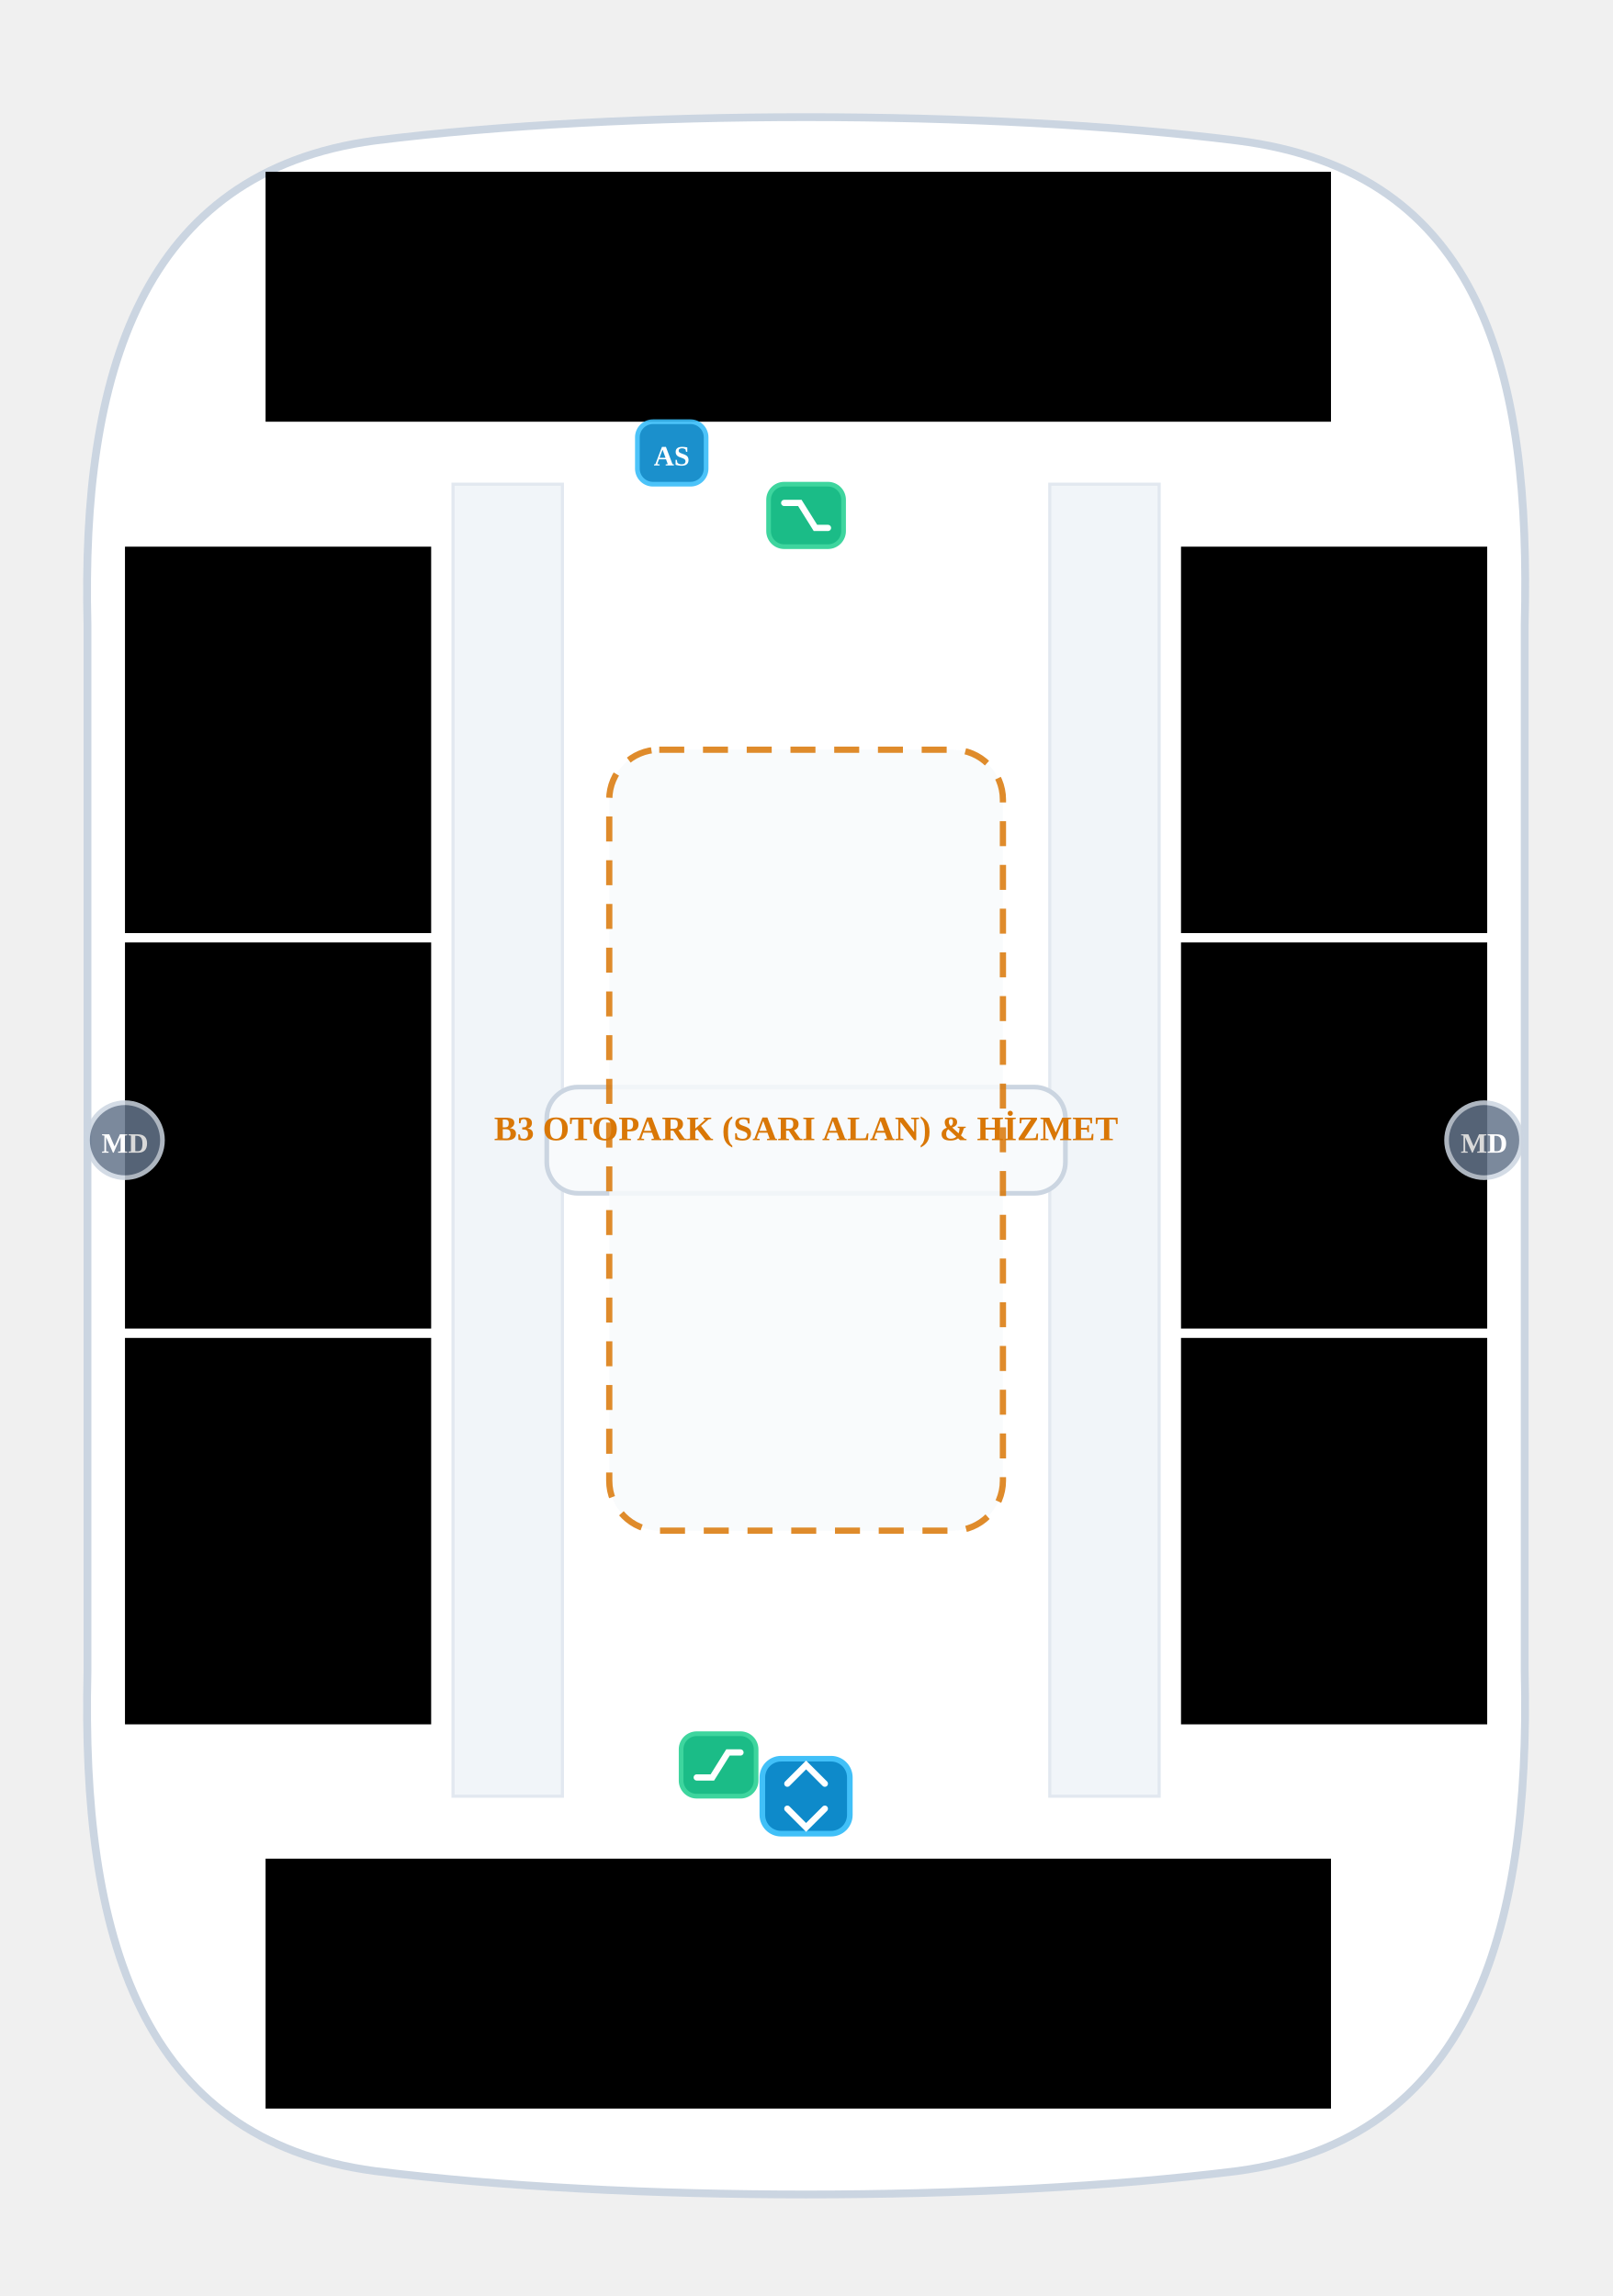
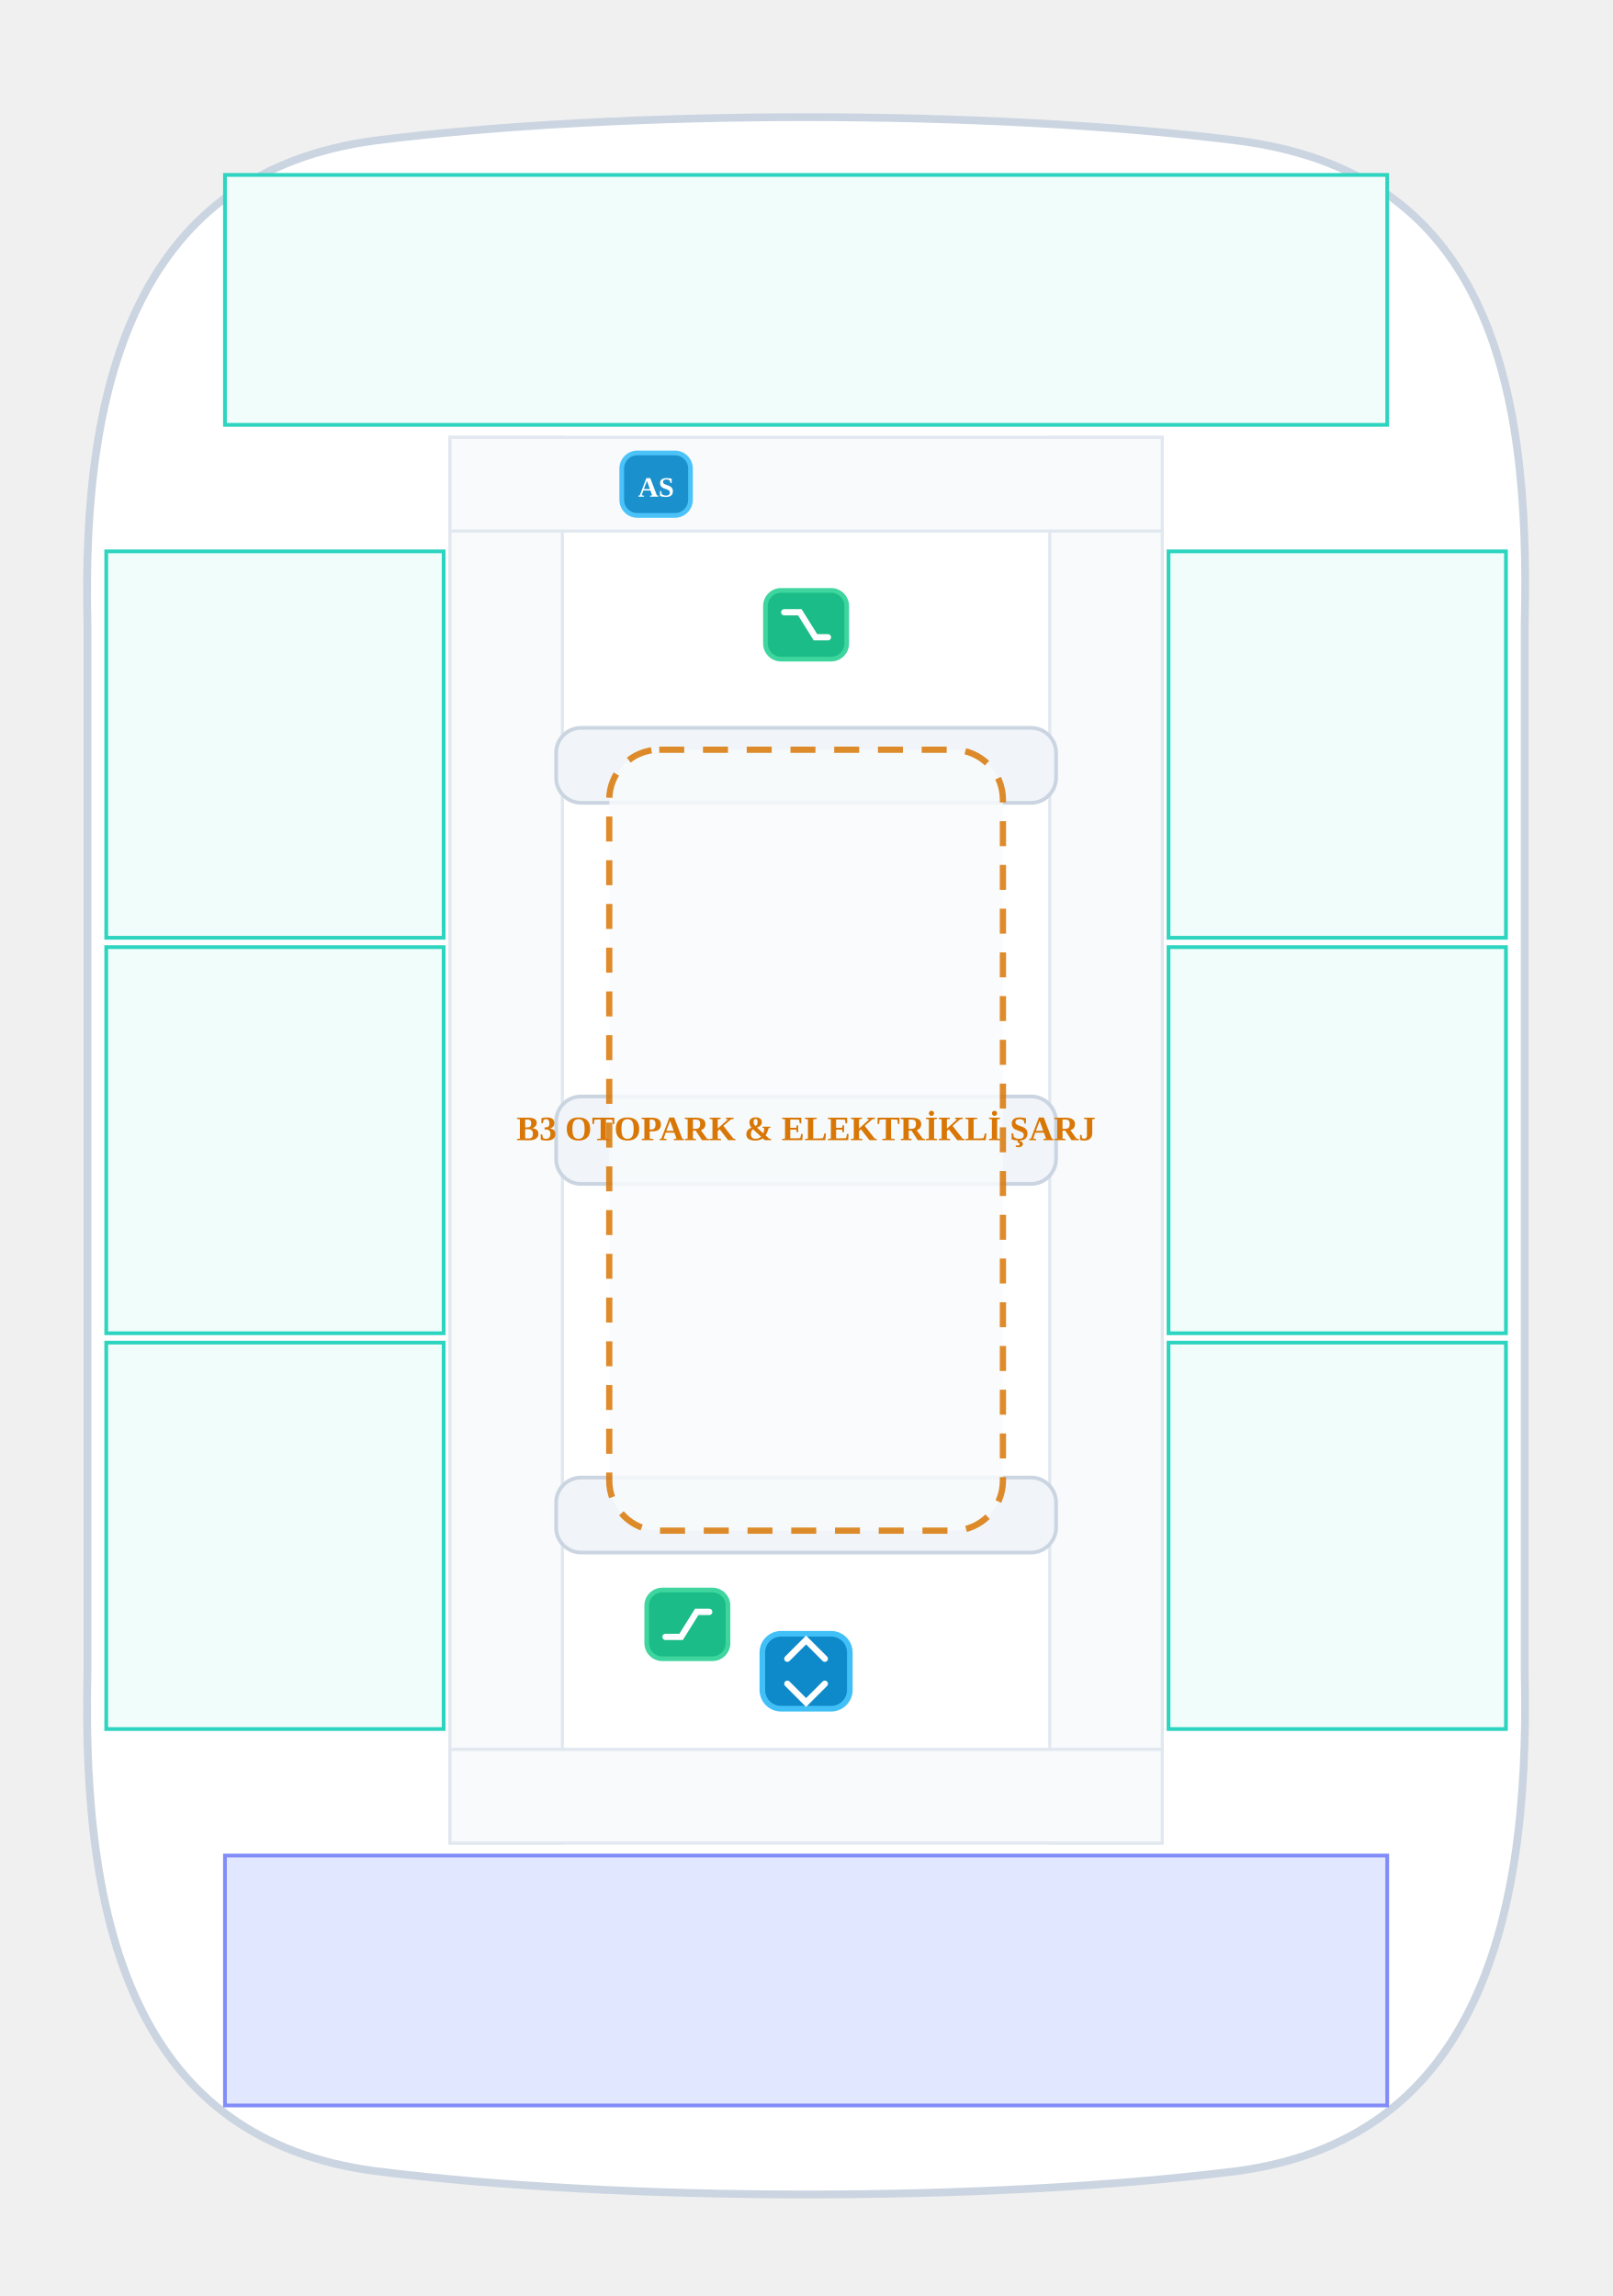
<svg xmlns="http://www.w3.org/2000/svg" viewBox="0 0 516 735" width="100%" height="100%" class="map__svg">
  <defs>
    <filter id="slab-shadow" x="-5%" y="-5%" width="110%" height="110%">
      <feDropShadow dx="0" dy="4" stdDeviation="6" flood-opacity="0.08" />
    </filter>
-     <linearGradient id="atriumGrad" x1="0%" y1="0%" x2="100%" y2="100%">
-       <stop offset="0%" stop-color="#f0f9ff" stop-opacity="0.95" />
-       <stop offset="100%" stop-color="#e0f2fe" stop-opacity="0.95" />
+     <linearGradient id="fountainWaterGrad" x1="0%" y1="0%" x2="100%" y2="100%">
+       <stop offset="0%" stop-color="#38bdf8" stop-opacity="0.5" />
+       <stop offset="100%" stop-color="#0284c7" stop-opacity="0.35" />
    </linearGradient>
-     <linearGradient id="fountainGrad" x1="0%" y1="0%" x2="100%" y2="100%">
-       <stop offset="0%" stop-color="#38bdf8" stop-opacity="0.35" />
-       <stop offset="100%" stop-color="#0284c7" stop-opacity="0.25" />
+     <linearGradient id="atriumVoidGrad" x1="0%" y1="0%" x2="100%" y2="100%">
+       <stop offset="0%" stop-color="#f8fafc" stop-opacity="0.95" />
+       <stop offset="100%" stop-color="#f1f5f9" stop-opacity="0.95" />
    </linearGradient>
  </defs>
  <g id="FloorSlab" class="map__slab">
    <path id="slab_outer_1" class="slab corridor-path" d="M 120 45 C 200 35, 316 35, 396 45 C 475 55, 490 120, 488 200 L 488 535 C 490 620, 470 685, 396 695 C 316 705, 200 705, 120 695 C 45 685, 26 620, 28 535 L 28 200 C 26 120, 45 55, 120 45 Z" fill="#ffffff" stroke="#cbd5e1" stroke-width="2.5" />
-     <path class="corridor-lane" d="M 145 155 L 180 155 L 180 575 L 145 575 Z" fill="#f1f5f9" stroke="#e2e8f0" stroke-width="1" />
-     <path class="corridor-lane" d="M 336 155 L 371 155 L 371 575 L 336 575 Z" fill="#f1f5f9" stroke="#e2e8f0" stroke-width="1" />
-     <rect x="175" y="348" width="166" height="34" rx="10" fill="#f8fafc" stroke="#cbd5e1" stroke-width="1.5" />
+     <path class="corridor-lane" d="M 144 140 L 180 140 L 180 590 L 144 590 Z" fill="#f8fafc" stroke="#e2e8f0" stroke-width="1" />
+     <path class="corridor-lane" d="M 336 140 L 372 140 L 372 590 L 336 590 Z" fill="#f8fafc" stroke="#e2e8f0" stroke-width="1" />
+     <path class="corridor-lane" d="M 144 140 L 372 140 L 372 170 L 144 170 Z" fill="#f8fafc" stroke="#e2e8f0" stroke-width="1" />
+     <path class="corridor-lane" d="M 144 560 L 372 560 L 372 590 L 144 590 Z" fill="#f8fafc" stroke="#e2e8f0" stroke-width="1" />
+     <rect x="178" y="233" width="160" height="24" rx="8" fill="#f1f5f9" stroke="#cbd5e1" stroke-width="1.2" />
+     <rect x="178" y="351" width="160" height="28" rx="8" fill="#f1f5f9" stroke="#cbd5e1" stroke-width="1.2" />
+     <rect x="178" y="473" width="160" height="24" rx="8" fill="#f1f5f9" stroke="#cbd5e1" stroke-width="1.2" />
  </g>
  <g id="FloorVoids">
    <rect x="195" y="240" width="126" height="250" rx="16" fill="#f8fafc" stroke="#d97706" stroke-width="2" stroke-dasharray="8 6" opacity="0.85" />
-     <text x="258" y="365" text-anchor="middle" fill="#d97706" font-size="11" font-weight="800">B3 OTOPARK (SARI ALAN) &amp; HİZMET</text>
+     <text x="258" y="365" text-anchor="middle" fill="#d97706" font-size="11" font-weight="800">B3 OTOPARK &amp; ELEKTRİKLİ ŞARJ</text>
  </g>
  <g id="FloorRooms">
-     <path id="room_1_1" class="room room--shop room--tenant g-service cat-service store-polygon" d="M 40.0 175.0 L 138.0 175.0 L 138.0 298.7 L 40.0 298.7 Z" fillRule="evenodd" data-id="store_1_1" />
-     <path id="room_1_2" class="room room--shop room--tenant g-service cat-service store-polygon" d="M 40.0 301.7 L 138.0 301.7 L 138.0 425.3 L 40.0 425.3 Z" fillRule="evenodd" data-id="store_1_2" />
-     <path id="room_1_3" class="room room--shop room--tenant g-service cat-service store-polygon" d="M 40.0 428.3 L 138.0 428.3 L 138.0 552.0 L 40.0 552.0 Z" fillRule="evenodd" data-id="store_1_3" />
-     <path id="room_1_4" class="room room--shop room--tenant g-service cat-service store-polygon" d="M 378.0 175.0 L 476.0 175.0 L 476.0 298.7 L 378.0 298.7 Z" fillRule="evenodd" data-id="store_1_4" />
-     <path id="room_1_5" class="room room--shop room--tenant g-service cat-service store-polygon" d="M 378.0 301.7 L 476.0 301.7 L 476.0 425.3 L 378.0 425.3 Z" fillRule="evenodd" data-id="store_1_5" />
-     <path id="room_1_6" class="room room--shop room--tenant g-service cat-service store-polygon" d="M 378.0 428.3 L 476.0 428.3 L 476.0 552.0 L 378.0 552.0 Z" fillRule="evenodd" data-id="store_1_6" />
-     <path id="room_1_7" class="room room--shop room--tenant g-service cat-service store-polygon" d="M 85.0 55.0 L 426.0 55.0 L 426.0 135.0 L 85.0 135.0 Z" fillRule="evenodd" data-id="store_1_7" />
-     <path id="room_1_8" class="room room--shop room--tenant g-tech cat-tech store-polygon" d="M 85.0 595.0 L 426.0 595.0 L 426.0 675.0 L 85.0 675.0 Z" fillRule="evenodd" data-id="store_1_8" />
+     <path id="room_1_1" class="room room--tenant g-service cat-service store-polygon" d="M 34.0 176.5 L 142.0 176.5 L 142.0 300.2 L 34.0 300.2 Z" fill="#f0fdfa" stroke="#2dd4bf" stroke-width="1.2" fillRule="evenodd" data-id="store_1_1" />
+     <path id="room_1_2" class="room room--tenant g-service cat-service store-polygon" d="M 34.0 303.2 L 142.0 303.2 L 142.0 426.8 L 34.0 426.8 Z" fill="#f0fdfa" stroke="#2dd4bf" stroke-width="1.2" fillRule="evenodd" data-id="store_1_2" />
+     <path id="room_1_3" class="room room--tenant g-service cat-service store-polygon" d="M 34.0 429.8 L 142.0 429.8 L 142.0 553.5 L 34.0 553.5 Z" fill="#f0fdfa" stroke="#2dd4bf" stroke-width="1.2" fillRule="evenodd" data-id="store_1_3" />
+     <path id="room_1_4" class="room room--tenant g-service cat-service store-polygon" d="M 374.0 176.5 L 482.0 176.5 L 482.0 300.2 L 374.0 300.2 Z" fill="#f0fdfa" stroke="#2dd4bf" stroke-width="1.2" fillRule="evenodd" data-id="store_1_4" />
+     <path id="room_1_5" class="room room--tenant g-service cat-service store-polygon" d="M 374.0 303.2 L 482.0 303.2 L 482.0 426.8 L 374.0 426.8 Z" fill="#f0fdfa" stroke="#2dd4bf" stroke-width="1.2" fillRule="evenodd" data-id="store_1_5" />
+     <path id="room_1_6" class="room room--tenant g-service cat-service store-polygon" d="M 374.0 429.8 L 482.0 429.8 L 482.0 553.5 L 374.0 553.5 Z" fill="#f0fdfa" stroke="#2dd4bf" stroke-width="1.2" fillRule="evenodd" data-id="store_1_6" />
+     <path id="room_1_7" class="room room--tenant g-service cat-service store-polygon" d="M 72.0 56.0 L 444.0 56.0 L 444.0 136.0 L 72.0 136.0 Z" fill="#f0fdfa" stroke="#2dd4bf" stroke-width="1.2" fillRule="evenodd" data-id="store_1_7" />
+     <path id="room_1_8" class="room room--tenant g-tech cat-tech store-polygon" d="M 72.0 594.0 L 444.0 594.0 L 444.0 674.0 L 72.0 674.0 Z" fill="#e0e7ff" stroke="#818cf8" stroke-width="1.2" fillRule="evenodd" data-id="store_1_8" />
  </g>
  <g id="FloorIcons" class="pointer-events-none">
-     <g transform="translate(258, 575)" class="portal-svg portal-elevator" opacity="0.95">
+     <g transform="translate(258, 535)" class="portal-svg portal-elevator" opacity="0.95">
      <rect x="-14" y="-12" width="28" height="24" rx="6" fill="#0284c7" stroke="#38bdf8" stroke-width="1.8" />
      <path d="M-6 -4 L0 -10 L6 -4 M-6 4 L0 10 L6 4" stroke="#ffffff" stroke-width="2" fill="none" stroke-linecap="round" />
    </g>
-     <g transform="translate(230, 565)" class="portal-svg portal-escalator" opacity="0.95">
-       <rect x="-12" y="-10" width="24" height="20" rx="5" fill="#10b981" stroke="#34d399" stroke-width="1.5" />
-       <path d="M-7 4 L-2 4 L3 -4 L7 -4" stroke="#ffffff" stroke-width="2" fill="none" stroke-linecap="round" />
-     </g>
-     <g transform="translate(258, 165)" class="portal-svg portal-escalator" opacity="0.95">
-       <rect x="-12" y="-10" width="24" height="20" rx="5" fill="#10b981" stroke="#34d399" stroke-width="1.5" />
-       <path d="M-7 -4 L-2 -4 L3 4 L7 4" stroke="#ffffff" stroke-width="2" fill="none" stroke-linecap="round" />
-     </g>
-     <g transform="translate(215, 145)" class="portal-svg portal-elevator" opacity="0.9">
+     <g transform="translate(210, 155)" class="portal-svg portal-elevator" opacity="0.9">
      <rect x="-11" y="-10" width="22" height="20" rx="5" fill="#0284c7" stroke="#38bdf8" stroke-width="1.5" />
      <text x="0" y="4" text-anchor="middle" fill="#ffffff" font-size="9" font-weight="900">AS</text>
    </g>
-     <g transform="translate(475, 365)" class="portal-svg portal-stairs" opacity="0.85">
-       <circle r="12" fill="#64748b" stroke="#cbd5e1" stroke-width="1.5" />
-       <text x="0" y="4" text-anchor="middle" fill="#ffffff" font-size="9" font-weight="900">MD</text>
+     <g transform="translate(220, 520)" class="portal-svg portal-escalator" opacity="0.95">
+       <rect x="-13" y="-11" width="26" height="22" rx="5" fill="#10b981" stroke="#34d399" stroke-width="1.5" />
+       <path d="M-7 4 L-2 4 L3 -4 L7 -4" stroke="#ffffff" stroke-width="2" fill="none" stroke-linecap="round" />
    </g>
-     <g transform="translate(40, 365)" class="portal-svg portal-stairs" opacity="0.85">
-       <circle r="12" fill="#64748b" stroke="#cbd5e1" stroke-width="1.5" />
-       <text x="0" y="4" text-anchor="middle" fill="#ffffff" font-size="9" font-weight="900">MD</text>
+     <g transform="translate(258, 200)" class="portal-svg portal-escalator" opacity="0.95">
+       <rect x="-13" y="-11" width="26" height="22" rx="5" fill="#10b981" stroke="#34d399" stroke-width="1.5" />
+       <path d="M-7 -4 L-2 -4 L3 4 L7 4" stroke="#ffffff" stroke-width="2" fill="none" stroke-linecap="round" />
    </g>
  </g>
</svg>
